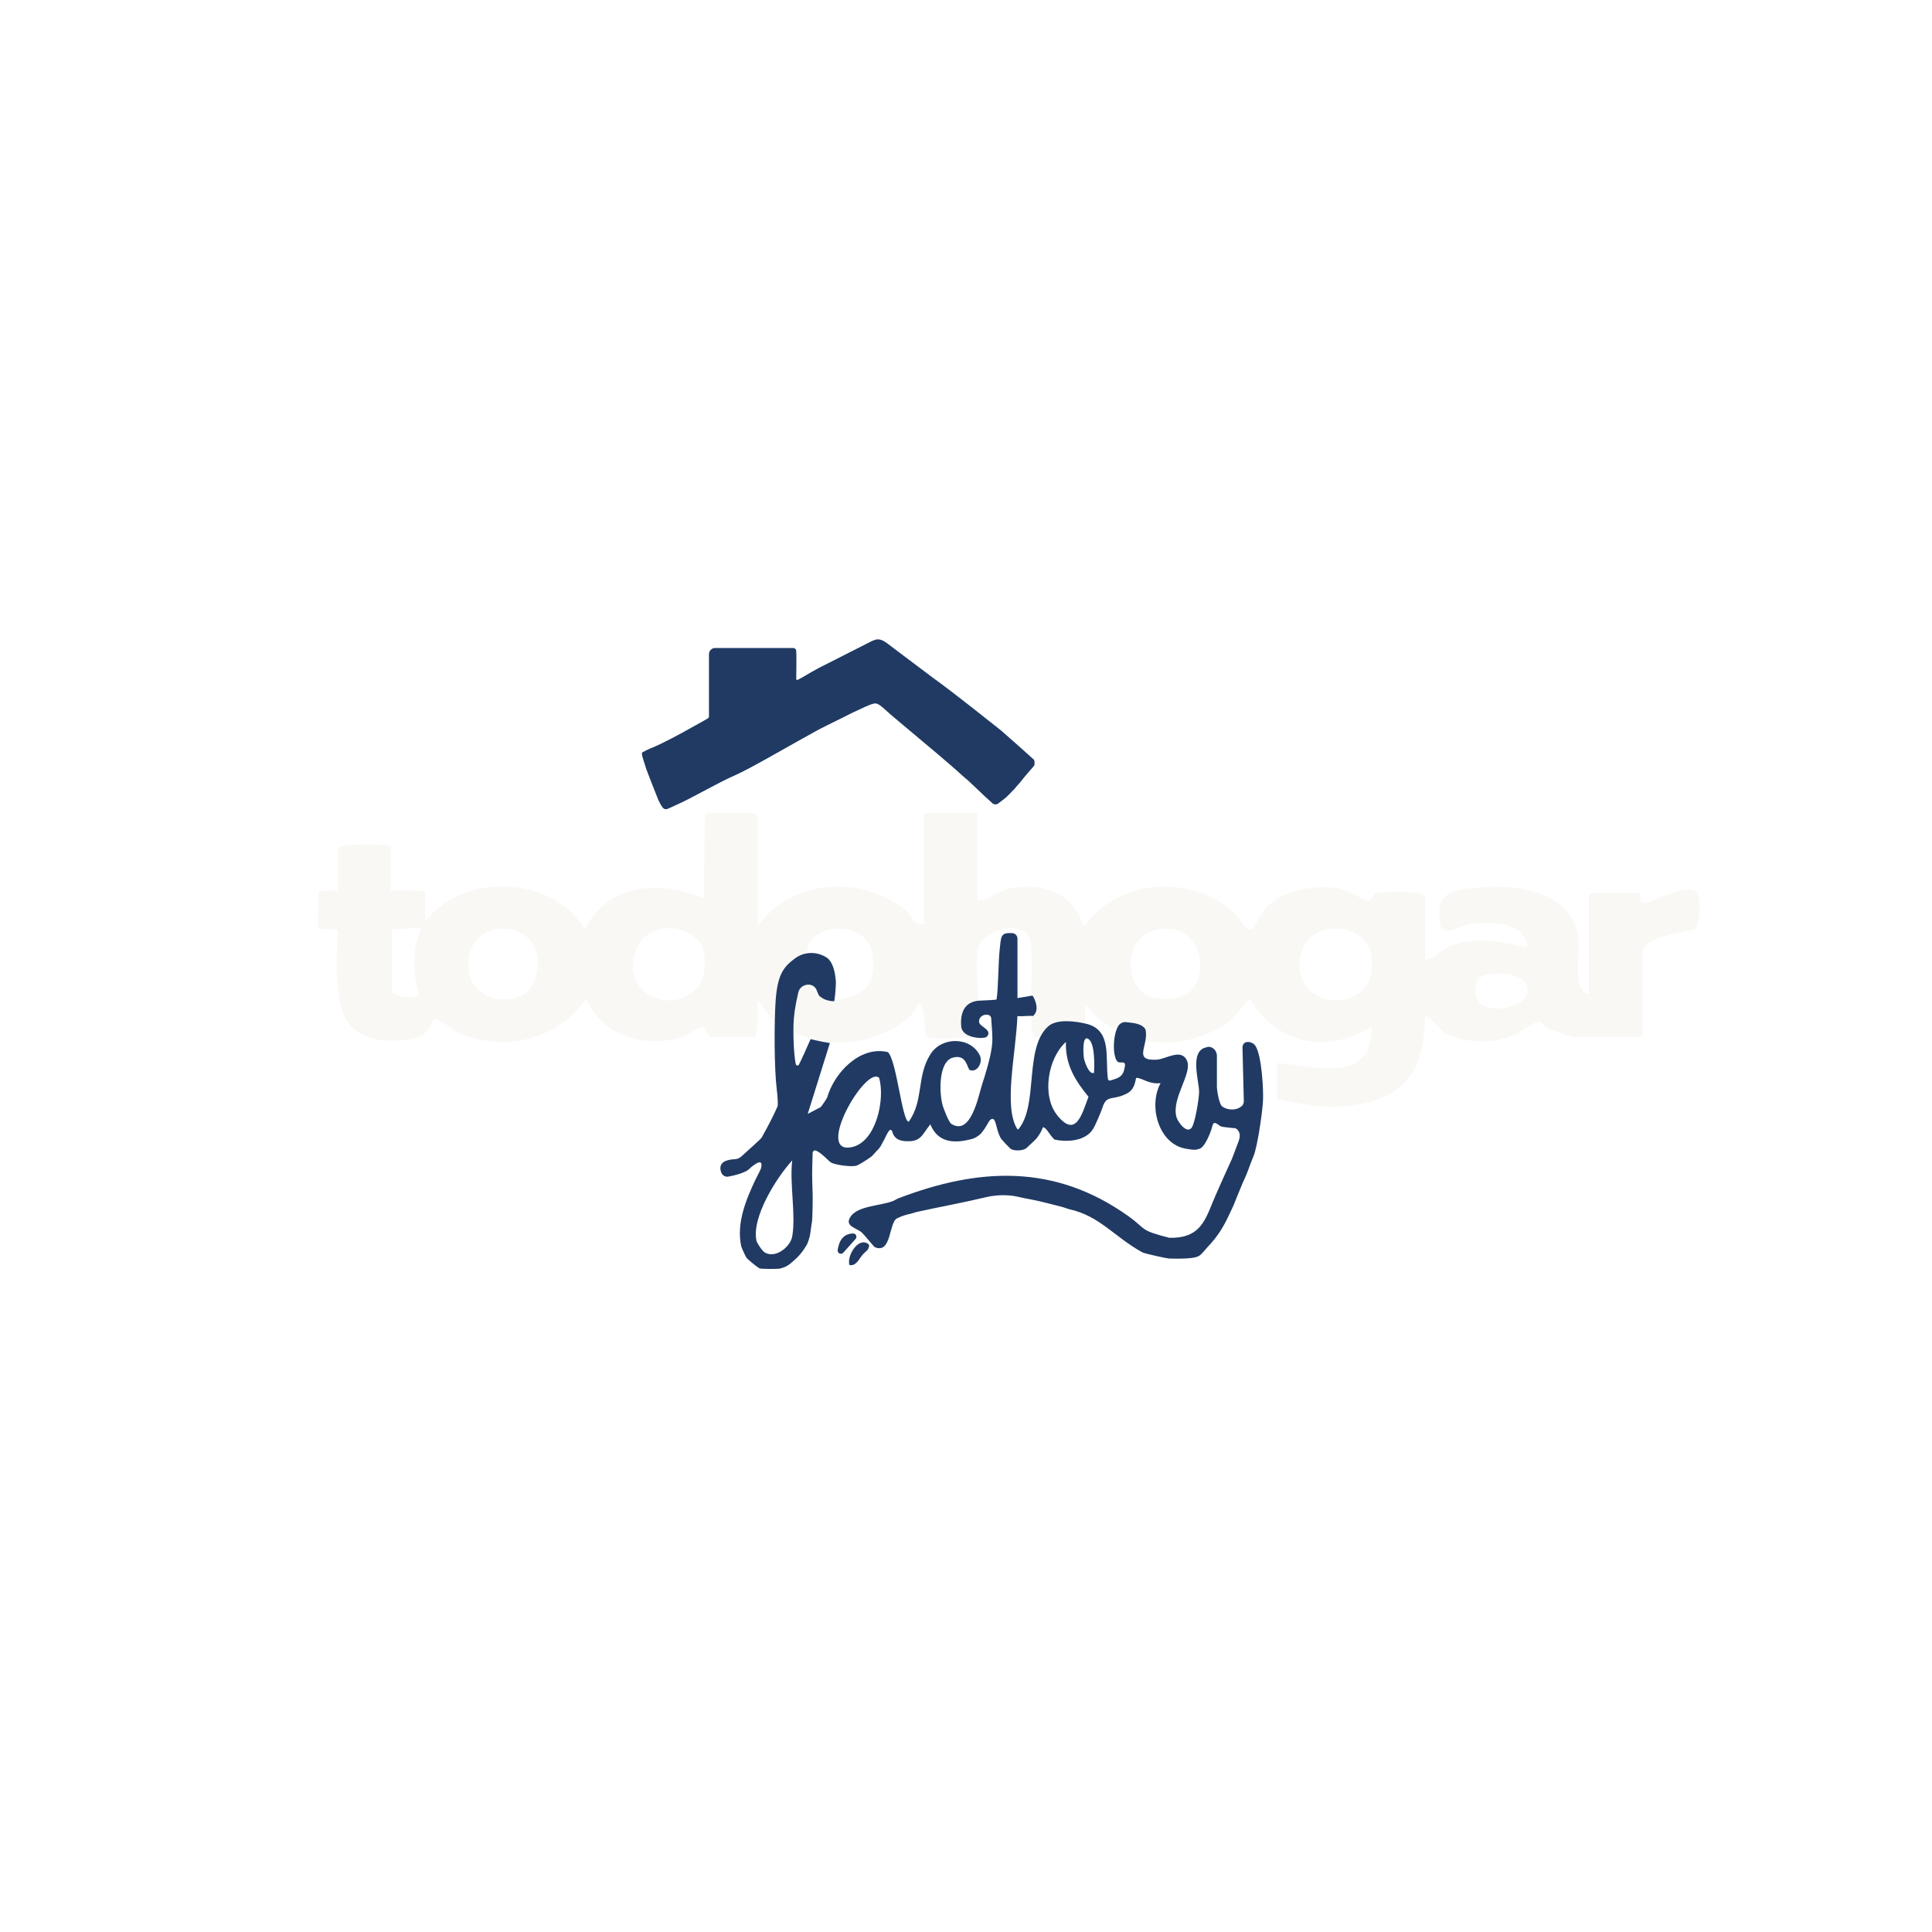
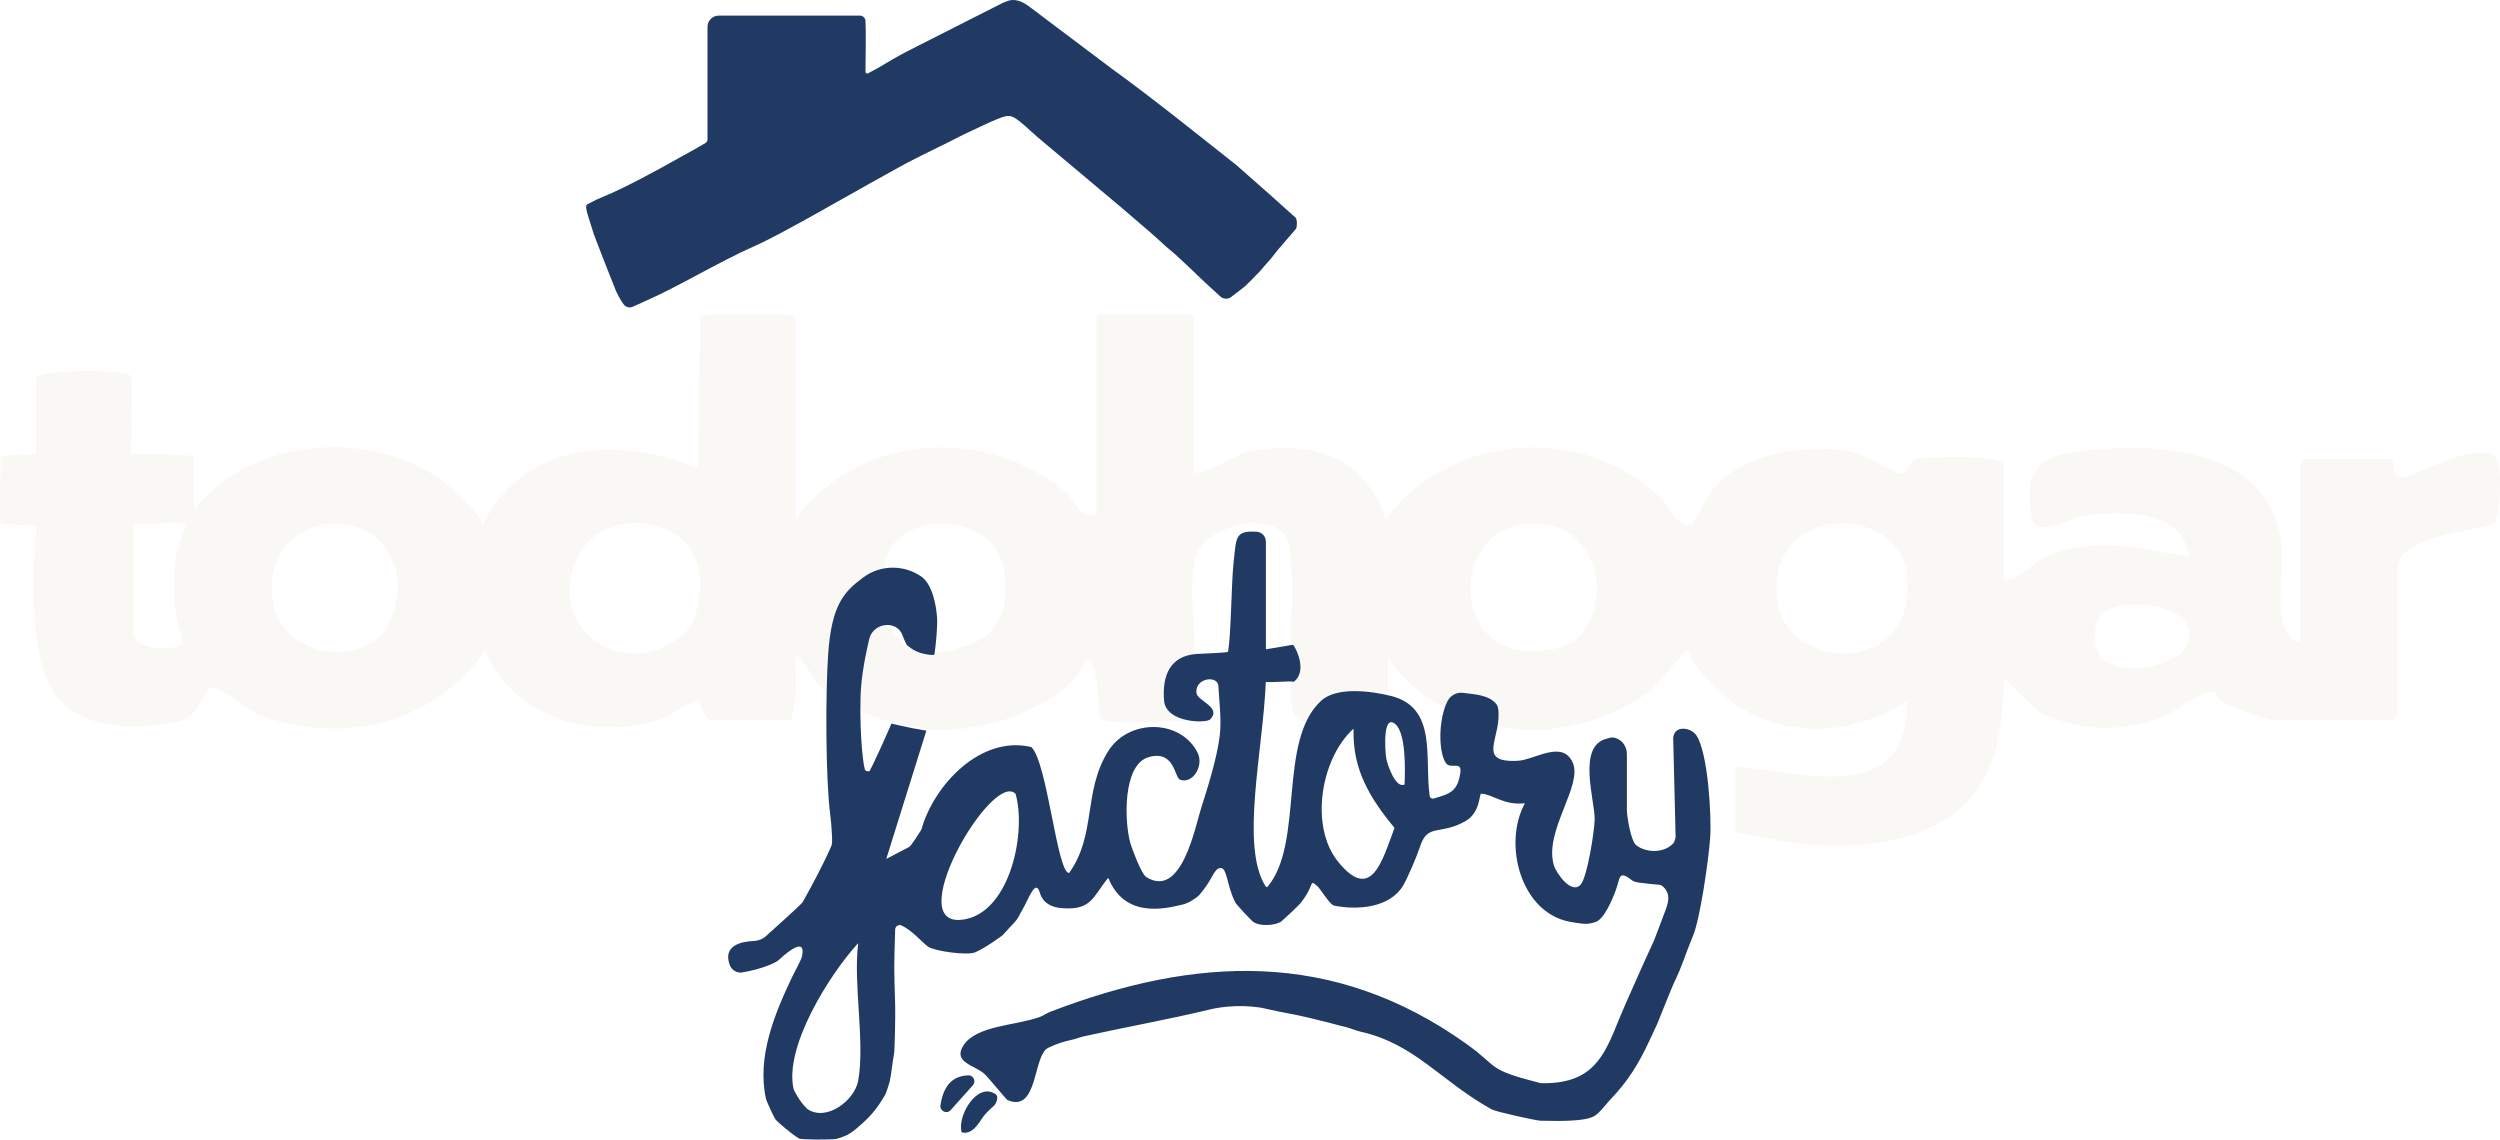
- <svg xmlns="http://www.w3.org/2000/svg" id="Capa_1" version="1.1" viewBox="0 0 750 750">
+ <svg xmlns="http://www.w3.org/2000/svg" id="Capa_1" data-name="Capa 1" viewBox="0 0 536.18 244.4">
  <defs>
    <style>
-       .st0 {
+       .cls-1 {
        fill: #203a63;
      }

-       .st1 {
+       .cls-2 {
        fill: #faf8f4;
      }
    </style>
  </defs>
-   <path class="st1" d="M300.96,393.38c1.22,8.65-4.92-4.15-6.86-4.76-.1,4.69.53,9.48-1,13.99h-17.38c-.69,0-1.96-3.72-3.05-3.97-.65-.15-6.12,3.32-7.93,3.91-14.17,4.62-31.35-.43-37.19-14.94-10.72,15.63-29.91,20.35-47.47,14.31-3.66-1.26-8.71-6.24-11.58-6.35l-2.48,4.17c-.95,1.6-2.51,2.76-4.32,3.17-10.39,2.3-20.86,1.16-26.04-5.25-6.85-8.48-4.79-32.32-4.39-36.34.03-.29-.22-.53-.5-.49-1.36.19-5.25-.2-6.64-.34-.31-.03-.55-.27-.57-.58-.2-2.41.06-11.2.06-13.3,0-1.46,7.62-.56,7.62-.99v-16.17c0-2.13,20.4-2.15,20.45-.45.06,2.19.04,13.53-.13,16.58.29.25,11.74-.06,13.37.47.19,1.42.02,11.39.25,11.45,14.95-18.89,49.05-17.73,61.88,3.12,6.75-13.16,19.09-17.43,33.41-15.52,4.58.61,8.84,2.13,12.76,3.52l.38-31.85c.19-1.02,1.77-1.15,2.1-1.15h16.88c.82,0,1.49.68,1.49,1.5v42.5c13.26-18.51,40.57-20.22,57.81-6.01,2.13,1.75,2.7,5.81,6.73,5.01v-42c.01-1.23,1.12-1,1.45-1h18.71c.38,0,.7.32.7.7v33.3c4.64-.12,8.15-4,12.65-4.76,13.14-2.23,24.17,1.47,28.55,14.76,13.72-18.72,42.62-20.64,59.11-4.52,1.99,1.94,3.14,6.14,6.4,5.56.53-.09,3.63-6.88,5.99-9.03,6.91-6.3,18.56-8.19,27.56-6.76,3.5.56,9.75,4.83,11.21,4.8,2.4-.06,1.48-2.83,3.89-3.12,2.19-.26,18.41-1.09,18.41,1.58v24.5c4.14-.13,5.59-3.86,9.96-5.47,10.68-3.95,19.08-1.25,29.76.47-1.06-10.09-14.45-9.92-22.25-8.91-3.55.46-10.66,5.25-11.5.41-2.05-11.82,2.79-13.45,13.41-14.49,12.33-1.2,31-.21,37.66,12.06,4.71,8.68,1.29,15.71,2.6,24.38.2,1.32,1.87,5.4,3.92,4.55v-37.5c0-.82.67-1.5,1.49-1.5h18.37c.21,0-.4,3.32,1.59,3.96s15.43-7.94,20.32-4.52c1.65,1.16,1.31,13.21-.28,14.35-2.21,1.6-20.64,2.28-20.64,9.71v31c0,.83-.67,1.5-1.49,1.5h-24.82c-1.66,0-8.57-2.52-10.54-3.42s-1.71-2.79-3.27-2.62c-3.22.35-7.14,4.24-10.54,5.51-8.79,3.28-17.29,2.81-25.86-.92l-7.87-7.56c-.23,17.12-4.34,29.63-22.06,34.29-12.22,3.22-23.48,1.4-35.54-1.3v-14c14.52,1.21,37.29,8.67,36.73-14-16.77,10.65-37.38,6.77-47.17-10.99l-7.47,8.44c-8.15,6.64-23.65,10.91-33.72,7.56-2.57-.85-6.81-2.2-8.94-3-6.38-2.4-9.65-5.9-13.89-11v12c-4.21-1.03-11.55-2.03-14.9,1-6.63,1.69-5.37-3.44-5.96-4-.04-3.35.09-6.51,0-8-.36-5.68,1.29-24.49-1.29-27.71-4.09-5.1-17.15-1.82-19.12,4.66-1.98,6.53.54,17.93-.44,25.05.25,2.81.15,4.24.33,7.44.08,1.48-1.07,2.74-2.55,2.76-5.56.08-16.52.96-17.71-.63-.77-1.04-.43-14.62-3.44-12.1-.64,1.23-1.18,2.63-2.05,3.55-7.36,7.71-20.59,11.75-31.19,11-.78-.06-4.78-.78-5.96-1-3.17-.6-6.79-2.08-9.93-3,0-7.44-.84-15.78,5.46-20.98,4.88,8.78,8.62,10.2,18.37,6.98,7.74-2.56,8.99-8.65,7.88-16.44-1.49-10.43-17.49-13.07-23.78-5.09-1.9,2.41-1.37,4.46-1.97,5.52-5.23,9.29-10.97,8.15-11.99,22.77ZM152.09,360.61v23.5c0,3.7,9.51,3.6,10.51,2.15.34-.48-1.38-5.43-1.62-8.11-.26-2.89-.13-7.03.12-9.96.16-1.86,2.17-6.71,2.19-7.69.02-.68-8.91.43-11.21.1ZM205.38,384.27c1.84-1.96,3.23-6.52,3.35-9.21.92-20.67-30.61-19.05-26.6,2.82,1.86,10.14,16.69,13.39,23.25,6.39ZM270.91,364.96c-6.77-7.07-20.04-6.15-23.96,3.68-6.31,15.81,11.91,25.89,23.25,15.41,4.22-3.89,4.58-15.06.72-19.09ZM461.59,385.3c7.95-7.31,4.71-23.48-7.13-24.72-19.36-2.02-20.33,25.13-5.01,27.05,3.44.43,9.49.1,12.14-2.33ZM529.08,384.27c3.33-3.33,3.88-8.67,3.33-13.19-1.75-14.42-29.38-15.54-27.85,5,.91,12.18,16.62,16.07,24.52,8.19ZM573.43,380.88c-4.85,15.19,17.64,11.53,19.39,5.01,2.52-9.39-17.84-9.85-19.39-5.01Z" />
-   <path class="st0" d="M453.8,480.51c11.27.29,13.7-5.69,16.92-13.71,1.06-2.64,5.3-12.06,5.3-12.06l2.19-4.81,1.19-3.1,1.49-3.99c.1-.57,1.12-2.61-.58-4.35-.78-.79-.92-.41-3.8-.82-.7-.1-2.33-.14-3-.66-3.07-2.37-2.44-.49-3.63,2.5-.48,1.21-2.28,5.87-4.25,6.45-1.32.39-1.78.62-5.47-.07-10.5-1.94-14.39-16.63-9.66-25.35.02-.03,0-.06-.04-.06-4.43.51-6.91-1.98-9.3-2.06-.47-.01-.13,4.06-3.4,5.9-5.55,3.13-8.1.35-9.74,5.52-.52,1.65-2.68,6.76-3.62,8.31-2.85,4.74-9.75,5.31-14.84,4.27-.84-.17-2.94-3.68-3.6-4.22-1.83-1.48-.32-.4-3.55,3.7-.39.5-3.89,3.77-4.11,3.92-1.35.92-4.78,1.14-6.16,0-.46-.39-3.45-3.55-3.71-4.06-1.93-3.71-1.7-7.66-3.31-7.39-.48.08-.73.4-.75.42-1.13,1.29-1.07,2.25-3.65,5.34-.27.32-1.53,1.24-2.19,1.54-1.08.5-1.09.47-2.89.87-6.35,1.41-11.78.42-14.44-5.97-.02-.05-.08-.06-.12-.02-3.29,4.14-3.57,6.94-9.91,6.42-3.97-.32-4.55-2.91-4.73-3.49-.9-2.8-2.43,1.68-3.6,3.68-.48.81-.44.83-.93,1.71-.51.92-1.56,1.91-1.91,2.27s-.86,1.01-1.51,1.66c0,0-3.23,2.45-5.81,3.63-1.66.76-8.79-.22-10.17-1.21-1.27-.91-3.45-3.53-5.7-4.54-.62-.28-1.32.19-1.34.87-.26,8.58-.26,7.53,0,16.22.06,1.88-.08,9.69-.25,10.51-.31,1.47-.56,4.26-.89,5.73-.15.68-.83,2.68-1.01,3-1.95,3.31-3.31,4.81-6.05,7.14-.68.57-.81.73-2.09,1.47-.32.18-1.6.66-2.27.82-1.02.25-7.64.19-8.04-.05-1.71-1.01-4.71-3.63-5.07-4.11-.23-.3-1.88-3.69-2.06-4.51-1.94-8.96,1.89-18.17,5.64-26.06.54-1.14,1.9-3.53,2.08-4.32,1.2-5.28-4.96.71-4.96.71-.73.65-3.7,1.96-7.88,2.67-1.05.18-2.21-.52-2.6-1.52-1.68-4.39,2.7-5.14,5.1-5.23.99-.04,1.93-.41,2.67-1.08,2.42-2.17,7.6-6.84,7.83-7.24,2.03-3.61,4.64-8.51,6.16-12.06.17-.4.23-.94.08-3.19-.11-1.53-.07-1.53-.31-3.41-1.02-7.99-1.04-26.11-.45-34.57.74-10.58,3.36-13.31,7.48-16.4,3.74-2.8,8.86-2.82,12.67-.1l.3.28s.26.25.26.25c1.78,1.99,2.42,5.49,2.63,7.96.18,2.05-.3,6.32-.48,7.62-.1.7-.14.58-.3.58-.23,0-.81,0-1.16-.07-.53-.1-.88-.18-1.23-.25-.43-.09-1.41-.51-1.41-.52-.47-.21-1.32-.8-1.82-1.19-.08-.06-.62-1.12-.97-2.12-1.22-3.44-6.34-2.8-7.17.75-1.29,5.59-1.77,9.17-1.86,12.54-.22,8.4.67,15.43,1.04,15.63s.65.24.84.17c.28-.1,4.01-8.43,4.76-10.23,0-.02.47.13.57.15.04,0,3.04.71,3.86.85s1.47.25,1.61.28c.08.02,1.44.25,1.44.25l-8.57,27.41s-.05.13.07.05l4.79-2.5c.48-.24,2.49-3.49,2.54-3.57,0,0,.11-.23.12-.23,2.68-9.53,12.72-20.21,23.54-17.64.01,0,.02,0,.03.01,3.4,3.2,5.49,26.78,8.05,27.01.02,0,.04-.01.06-.03,5.91-8.26,2.92-17.57,8.44-26.21,4.41-6.91,15.57-6.79,19.14.52,1.27,2.59-.91,6.64-3.76,5.73-1.28-.41-1.11-6.46-6.76-4.87s-5.25,13.99-3.9,18.6c.21.72,2.26,6.41,3.36,7.11,7.64,4.83,10.54-10.97,11.86-15.04,1.24-3.84,3.33-10.43,3.91-15.26.41-3.42-.1-7.05-.3-10.79-.32-2.25-5.07-1.53-4.69,1.63.22,1.77,5.42,2.99,2.98,5.63-.88.95-9.54.79-9.93-4-.45-5.41,1.33-9.6,6.95-10,1.49-.11,6.74-.25,6.78-.49.66-3.85.69-14.61,1.17-19,.6-5.46.25-7.05,5-6.72,1.1.08,1.94,1.02,1.94,2.13v23.03s.02.05.05.04l5.52-.93c.18-.02.3-.01.41.16.84,1.27,2.75,5.63,0,7.75-.02.02-.04.02-.07,0-.51-.26-4.66.21-5.89.02-.02,0-.04.01-.04.04-.61,14.75-5.47,35.09-.1,43.72.21.34.44.22.46.19,7.94-9.4,2.12-31.42,11.56-39.95,3.36-3.03,10.69-2.03,14.89-1,10.1,2.48,7.16,13.49,8.34,21.48.06.4.46.64.84.53,3.48-1,5.13-1.47,5.73-5.51.39-2.69-2.1-.66-3.09-2.09-1.64-2.37-1.63-9.39.33-13.27.63-1.25,1.98-1.98,3.36-1.79,2.31.32,5.54.38,7.16,2.45.15.19.29.55.33.79,1.01,6.22-5.01,11.79,4.21,11.33,3.66-.19,9.57-4.57,11.8.37s-6.2,14.68-4.05,22c.51,1.74,3.87,6.51,5.82,4.1,1.37-1.7,2.91-11.4,2.94-13.93.04-4.17-3.86-15.81,2.66-17.3.46-.11.9-.4,1.81-.13,1.48.44,2.44,1.87,2.44,3.42v12.06c0,1.2.82,6.65,2.05,7.56,2.18,1.62,5.91,1.69,7.92-.46.27-.32.5-1.22.48-1.5l-.52-21.1c.27-2.85,3.83-2.22,4.96-.57,2.56,3.75,3.3,17.73,2.97,22.06-.39,5.2-2.19,17.35-3.63,20.83-1.99,4.81-2.13,6.09-4.18,10.33-.41.85-3.52,8.65-3.52,8.65l-1.75,3.75c-2.34,5.01-4.58,8.61-8.4,12.59-.37.39-1.88,2.25-2.44,2.73-.94.81-1.46,2.06-12.52,1.73-.8-.02-9.44-1.89-10.42-2.43-11.02-6.12-16.43-14.08-28.26-16.7-.75-.17-2.25-.78-2.98-.95-2.04-.47-3.11-.84-5.16-1.31-.74-.17-2.04-.51-2.8-.69-4.16-1-5.33-1.01-9.52-2-.91-.22-5.98-1.15-11.87.26-9.57,2.28-17.99,3.75-26.9,5.73-.75.17-1.46.48-2.21.65-1.93.44-3.32.8-5.43,1.82-3.29,1.6-2.1,13.99-8.67,11.21-.35-.15-4-4.72-5-5.64-2.05-1.87-6.82-2.42-4.51-6.07,2.74-4.32,11.26-4.26,16.37-6.12.82-.3,1.53-.84,2.32-1.14,30.98-11.87,60.5-13.51,89.09,6.82,7.38,5.25,4.17,5.47,15.96,8.49M422.71,403.48c-2.69-2.23-2.2,5.68-1.91,7.43.16.95,1.89,6.45,3.89,5.56,0,0,.02-.01.02-.02.15-3.05.35-11.02-2-12.97ZM410.37,432.9c7.28,9.11,9.6-.28,12.18-7.1,0-.01,0-.03,0-.04-5.23-6.37-9.02-12.49-8.77-21.17,0-.04-.05-.07-.08-.04-7.05,6.5-9.27,20.91-3.32,28.35ZM341.3,418.47s0-.01-.01-.02c-5.11-5.16-25.3,29.91-10.65,26.87,9.53-1.98,12.99-18.6,10.66-26.85ZM307.54,479.97c1.48-8.28-1.08-20.61-.01-29.39,0-.03-.03-.05-.06-.03-6.09,6.67-15.84,22.17-13.79,31.21.06.25,1.13,2.51,2.88,4.22.01.01,0,.03.02.04,4.12,2.86,10.2-1.81,10.96-6.04Z" />
-   <path class="st0" d="M249.69,294.78c-.44-1.37-.7-2.52-.29-2.74,1.99-1.03,2.29-1.18,3.19-1.54,4.48-1.78,12.12-5.92,16.65-8.5.95-.54,4.36-2.38,5.56-3.14.26-.17.42-.45.42-.76v-24.15c0-1.32,1.07-2.4,2.38-2.4h30.32c.62,0,1.13.48,1.18,1.1.13,1.89.03,8.76,0,10.93,0,.3.31.49.57.34l2.11-1.14c1.88-1.12,4.47-2.65,6.01-3.44,2.86-1.46,18.69-9.48,20.75-10.52.24-.12.62-.22.82-.31,1.73-.79,3.48.05,4.92,1.14l17.56,13.22c8.63,6.16,23.86,18.44,24.76,19.11.03.02,1.99,1.57,2.02,1.6l7.25,6.39,5.5,4.94c.33.33.34,2.02.05,2.37-1.24,1.52-3.98,4.51-4.72,5.58-.58.84-2.3,2.61-2.87,3.38-.2.26-3.53,3.65-3.8,3.74l-2.53,1.94c-.64.49-1.65.45-2.25-.1l-2.67-2.44c-.52-.49-3.55-3.32-3.96-3.76-.03-.03-2.96-2.77-2.99-2.79l-2.05-1.74-2.35-2.13c-.12-.1-2.48-2.2-2.73-2.38-.02-.01-.04-.03-.05-.04-.37-.32-4.58-3.95-4.61-3.95l-15.29-12.84s-2.72-2.3-2.74-2.31l-2.65-2.38c-3.06-2.6-3.15-2.42-7.18-.74-.02,0-2.61,1.22-2.63,1.23-3.33,1.5-5.24,2.55-6.09,2.97-11.61,5.72-7.43,3.62-17.23,9.03-5.32,2.94-19.17,10.99-24.53,13.34-7.85,3.45-16.51,8.8-23.85,11.99-.31.14-1.5.67-2.46,1.11-.66.3-1.44.12-1.9-.45-.83-1.04-1.64-2.82-1.71-2.96-.08-.15-1.63-4.11-1.63-4.11,0,0-2.94-7.5-3.09-7.97" />
-   <path class="st0" d="M336.65,485.36c-.14.15-1.35,1.09-2.35,2.42-.72.96-2.18,3.9-4.56,3.28-1.06-3.49,3.37-10.99,7.32-8.15.7.51.07,1.95-.4,2.45Z" />
-   <path class="st0" d="M332.14,480.95l-4.77,5.34c-.85.95-2.39.19-2.19-1.07.58-3.66,2.18-6.27,5.99-6.39,1.1-.03,1.7,1.3.96,2.13Z" />
+   <path class="cls-2" d="M177.48,145.18c1.22,8.65-4.92-4.15-6.86-4.76-.1,4.69.53,9.48-1,13.99h-17.38c-.69,0-1.96-3.72-3.05-3.97-.65-.15-6.12,3.32-7.93,3.91-14.17,4.62-31.35-.43-37.19-14.94-10.72,15.63-29.91,20.35-47.47,14.31-3.66-1.26-8.71-6.24-11.58-6.35l-2.48,4.17c-.95,1.6-2.51,2.76-4.32,3.17-10.39,2.3-20.86,1.16-26.04-5.25-6.85-8.48-4.79-32.32-4.39-36.34.03-.29-.22-.53-.5-.49-1.36.19-5.25-.2-6.64-.34-.31-.03-.55-.27-.57-.58-.2-2.41.06-11.2.06-13.3,0-1.46,7.62-.56,7.62-.99v-16.17c0-2.13,20.4-2.15,20.45-.45.06,2.19.04,13.53-.13,16.58.29.25,11.74-.06,13.37.47.19,1.42.02,11.39.25,11.45,14.95-18.89,49.05-17.73,61.88,3.12,6.75-13.16,19.09-17.43,33.41-15.52,4.58.61,8.84,2.13,12.76,3.52l.38-31.85c.19-1.02,1.77-1.15,2.1-1.15h16.88c.82,0,1.49.68,1.49,1.5v42.5c13.26-18.51,40.57-20.22,57.81-6.01,2.13,1.75,2.7,5.81,6.73,5.01v-42c.01-1.23,1.12-1,1.45-1h18.71c.38,0,.7.32.7.7v33.3c4.64-.12,8.15-4,12.65-4.76,13.14-2.23,24.17,1.47,28.55,14.76,13.72-18.72,42.62-20.64,59.11-4.52,1.99,1.94,3.14,6.14,6.4,5.56.53-.09,3.63-6.88,5.99-9.03,6.91-6.3,18.56-8.19,27.56-6.76,3.5.56,9.75,4.83,11.21,4.8,2.4-.06,1.48-2.83,3.89-3.12,2.19-.26,18.41-1.09,18.41,1.58v24.5c4.14-.13,5.59-3.86,9.96-5.47,10.68-3.95,19.08-1.25,29.76.47-1.06-10.09-14.45-9.92-22.25-8.91-3.55.46-10.66,5.25-11.5.41-2.05-11.82,2.79-13.45,13.41-14.49,12.33-1.2,31-.21,37.66,12.06,4.71,8.68,1.29,15.71,2.6,24.38.2,1.32,1.87,5.4,3.92,4.55v-37.5c0-.82.67-1.5,1.49-1.5h18.37c.21,0-.4,3.32,1.59,3.96s15.43-7.94,20.32-4.52c1.65,1.16,1.31,13.21-.28,14.35-2.21,1.6-20.64,2.28-20.64,9.71v31c0,.83-.67,1.5-1.49,1.5h-24.82c-1.66,0-8.57-2.52-10.54-3.42s-1.71-2.79-3.27-2.62c-3.22.35-7.14,4.24-10.54,5.51-8.79,3.28-17.29,2.81-25.86-.92l-7.87-7.56c-.23,17.12-4.34,29.63-22.06,34.29-12.22,3.22-23.48,1.4-35.54-1.3v-14c14.52,1.21,37.29,8.67,36.73-14-16.77,10.65-37.38,6.77-47.17-10.99l-7.47,8.44c-8.15,6.64-23.65,10.91-33.72,7.56-2.57-.85-6.81-2.2-8.94-3-6.38-2.4-9.65-5.9-13.89-11v12c-4.21-1.03-11.55-2.03-14.9,1-6.63,1.69-5.37-3.44-5.96-4-.04-3.35.09-6.51,0-8-.36-5.68,1.29-24.49-1.29-27.71-4.09-5.1-17.15-1.82-19.12,4.66-1.98,6.53.54,17.93-.44,25.05.25,2.81.15,4.24.33,7.44.08,1.48-1.07,2.74-2.55,2.76-5.56.08-16.52.96-17.71-.63-.77-1.04-.43-14.62-3.44-12.1-.64,1.23-1.18,2.63-2.05,3.55-7.36,7.71-20.59,11.75-31.19,11-.78-.06-4.78-.78-5.96-1-3.17-.6-6.79-2.08-9.93-3,0-7.44-.84-15.78,5.46-20.98,4.88,8.78,8.62,10.2,18.37,6.98,7.74-2.56,8.99-8.65,7.88-16.44-1.49-10.43-17.49-13.07-23.78-5.09-1.9,2.41-1.37,4.46-1.97,5.52-5.23,9.29-10.97,8.15-11.99,22.77v-.02ZM28.61,112.41v23.5c0,3.7,9.51,3.6,10.51,2.15.34-.48-1.38-5.43-1.62-8.11-.26-2.89-.13-7.03.12-9.96.16-1.86,2.17-6.71,2.19-7.69.02-.68-8.91.43-11.21.1h.01ZM81.9,136.07c1.84-1.96,3.23-6.52,3.35-9.21.92-20.67-30.61-19.05-26.6,2.82,1.86,10.14,16.69,13.39,23.25,6.39h0ZM147.43,116.76c-6.77-7.07-20.04-6.15-23.96,3.68-6.31,15.81,11.91,25.89,23.25,15.41,4.22-3.89,4.58-15.06.72-19.09h-.01ZM338.11,137.1c7.95-7.31,4.71-23.48-7.13-24.72-19.36-2.02-20.33,25.13-5.01,27.05,3.44.43,9.49.1,12.14-2.33ZM405.6,136.07c3.33-3.33,3.88-8.67,3.33-13.19-1.75-14.42-29.38-15.54-27.85,5,.91,12.18,16.62,16.07,24.52,8.19ZM449.95,132.68c-4.85,15.19,17.64,11.53,19.39,5.01,2.52-9.39-17.84-9.85-19.39-5.01Z" />
+   <path class="cls-1" d="M330.32,232.31c11.27.29,13.7-5.69,16.92-13.71,1.06-2.64,5.3-12.06,5.3-12.06l2.19-4.81,1.19-3.1,1.49-3.99c.1-.57,1.12-2.61-.58-4.35-.78-.79-.92-.41-3.8-.82-.7-.1-2.33-.14-3-.66-3.07-2.37-2.44-.49-3.63,2.5-.48,1.21-2.28,5.87-4.25,6.45-1.32.39-1.78.62-5.47-.07-10.5-1.94-14.39-16.63-9.66-25.35.02-.03,0-.06-.04-.06-4.43.51-6.91-1.98-9.3-2.06-.47-.01-.13,4.06-3.4,5.9-5.55,3.13-8.1.35-9.74,5.52-.52,1.65-2.68,6.76-3.62,8.31-2.85,4.74-9.75,5.31-14.84,4.27-.84-.17-2.94-3.68-3.6-4.22-1.83-1.48-.32-.4-3.55,3.7-.39.5-3.89,3.77-4.11,3.92-1.35.92-4.78,1.14-6.16,0-.46-.39-3.45-3.55-3.71-4.06-1.93-3.71-1.7-7.66-3.31-7.39-.48.08-.73.4-.75.42-1.13,1.29-1.07,2.25-3.65,5.34-.27.32-1.53,1.24-2.19,1.54-1.08.5-1.09.47-2.89.87-6.35,1.41-11.78.42-14.44-5.97-.02-.05-.08-.06-.12-.02-3.29,4.14-3.57,6.94-9.91,6.42-3.97-.32-4.55-2.91-4.73-3.49-.9-2.8-2.43,1.68-3.6,3.68-.48.81-.44.83-.93,1.71-.51.92-1.56,1.91-1.91,2.27s-.86,1.01-1.51,1.66c0,0-3.23,2.45-5.81,3.63-1.66.76-8.79-.22-10.17-1.21-1.27-.91-3.45-3.53-5.7-4.54-.62-.28-1.32.19-1.34.87-.26,8.58-.26,7.53,0,16.22.06,1.88-.08,9.69-.25,10.51-.31,1.47-.56,4.26-.89,5.73-.15.68-.83,2.68-1.01,3-1.95,3.31-3.31,4.81-6.05,7.14-.68.57-.81.73-2.09,1.47-.32.18-1.6.66-2.27.82-1.02.25-7.64.19-8.04-.05-1.71-1.01-4.71-3.63-5.07-4.11-.23-.3-1.88-3.69-2.06-4.51-1.94-8.96,1.89-18.17,5.64-26.06.54-1.14,1.9-3.53,2.08-4.32,1.2-5.28-4.96.71-4.96.71-.73.65-3.7,1.96-7.88,2.67-1.05.18-2.21-.52-2.6-1.52-1.68-4.39,2.7-5.14,5.1-5.23.99-.04,1.93-.41,2.67-1.08,2.42-2.17,7.6-6.84,7.83-7.24,2.03-3.61,4.64-8.51,6.16-12.06.17-.4.23-.94.08-3.19-.11-1.53-.07-1.53-.31-3.41-1.02-7.99-1.04-26.11-.45-34.57.74-10.58,3.36-13.31,7.48-16.4,3.74-2.8,8.86-2.82,12.67-.1l.3.28.26.25c1.78,1.99,2.42,5.49,2.63,7.96.18,2.05-.3,6.32-.48,7.62-.1.7-.14.58-.3.58-.23,0-.81,0-1.16-.07-.53-.1-.88-.18-1.23-.25-.43-.09-1.41-.51-1.41-.52-.47-.21-1.32-.8-1.82-1.19-.08-.06-.62-1.12-.97-2.12-1.22-3.44-6.34-2.8-7.17.75-1.29,5.59-1.77,9.17-1.86,12.54-.22,8.4.67,15.43,1.04,15.63s.65.24.84.17c.28-.1,4.01-8.43,4.76-10.23,0-.02.47.13.57.15.04,0,3.04.71,3.86.85s1.47.25,1.61.28c.08.02,1.44.25,1.44.25l-8.57,27.41s-.05.13.07.05l4.79-2.5c.48-.24,2.49-3.49,2.54-3.57,0,0,.11-.23.12-.23,2.68-9.53,12.72-20.21,23.54-17.64.01,0,.02,0,.03.01,3.4,3.2,5.49,26.78,8.05,27.01.02,0,.04-.01.06-.03,5.91-8.26,2.92-17.57,8.44-26.21,4.41-6.91,15.57-6.79,19.14.52,1.27,2.59-.91,6.64-3.76,5.73-1.28-.41-1.11-6.46-6.76-4.87s-5.25,13.99-3.9,18.6c.21.72,2.26,6.41,3.36,7.11,7.64,4.83,10.54-10.97,11.86-15.04,1.24-3.84,3.33-10.43,3.91-15.26.41-3.42-.1-7.05-.3-10.79-.32-2.25-5.07-1.53-4.69,1.63.22,1.77,5.42,2.99,2.98,5.63-.88.95-9.54.79-9.93-4-.45-5.41,1.33-9.6,6.95-10,1.49-.11,6.74-.25,6.78-.49.66-3.85.69-14.61,1.17-19,.6-5.46.25-7.05,5-6.72,1.1.08,1.94,1.02,1.94,2.13v23.03s.02.05.05.04l5.52-.93c.18-.02.3-.01.41.16.84,1.27,2.75,5.63,0,7.75-.02.02-.04.02-.07,0-.51-.26-4.66.21-5.89.02-.02,0-.04.01-.04.04-.61,14.75-5.47,35.09-.1,43.72.21.34.44.22.46.19,7.94-9.4,2.12-31.42,11.56-39.95,3.36-3.03,10.69-2.03,14.89-1,10.1,2.48,7.16,13.49,8.34,21.48.06.4.46.64.84.53,3.48-1,5.13-1.47,5.73-5.51.39-2.69-2.1-.66-3.09-2.09-1.64-2.37-1.63-9.39.33-13.27.63-1.25,1.98-1.98,3.36-1.79,2.31.32,5.54.38,7.16,2.45.15.19.29.55.33.79,1.01,6.22-5.01,11.79,4.21,11.33,3.66-.19,9.57-4.57,11.8.37s-6.2,14.68-4.05,22c.51,1.74,3.87,6.51,5.82,4.1,1.37-1.7,2.91-11.4,2.94-13.93.04-4.17-3.86-15.81,2.66-17.3.46-.11.9-.4,1.81-.13,1.48.44,2.44,1.87,2.44,3.42v12.06c0,1.2.82,6.65,2.05,7.56,2.18,1.62,5.91,1.69,7.92-.46.27-.32.5-1.22.48-1.5l-.52-21.1c.27-2.85,3.83-2.22,4.96-.57,2.56,3.75,3.3,17.73,2.97,22.06-.39,5.2-2.19,17.35-3.63,20.83-1.99,4.81-2.13,6.09-4.18,10.33-.41.85-3.52,8.65-3.52,8.65l-1.75,3.75c-2.34,5.01-4.58,8.61-8.4,12.59-.37.39-1.88,2.25-2.44,2.73-.94.81-1.46,2.06-12.52,1.73-.8-.02-9.44-1.89-10.42-2.43-11.02-6.12-16.43-14.08-28.26-16.7-.75-.17-2.25-.78-2.98-.95-2.04-.47-3.11-.84-5.16-1.31-.74-.17-2.04-.51-2.8-.69-4.16-1-5.33-1.01-9.52-2-.91-.22-5.98-1.15-11.87.26-9.57,2.28-17.99,3.75-26.9,5.73-.75.17-1.46.48-2.21.65-1.93.44-3.32.8-5.43,1.82-3.29,1.6-2.1,13.99-8.67,11.21-.35-.15-4-4.72-5-5.64-2.05-1.87-6.82-2.42-4.51-6.07,2.74-4.32,11.26-4.26,16.37-6.12.82-.3,1.53-.84,2.32-1.14,30.98-11.87,60.5-13.51,89.09,6.82,7.38,5.25,4.17,5.47,15.96,8.49M299.23,155.28c-2.69-2.23-2.2,5.68-1.91,7.43.16.95,1.89,6.45,3.89,5.56,0,0,.02-.01.02-.02.15-3.05.35-11.02-2-12.97ZM286.89,184.7c7.28,9.11,9.6-.28,12.18-7.1v-.04c-5.23-6.37-9.02-12.49-8.77-21.17,0-.04-.05-.07-.08-.04-7.05,6.5-9.27,20.91-3.32,28.35h-.01ZM217.82,170.27s0-.01-.01-.02c-5.11-5.16-25.3,29.91-10.65,26.87,9.53-1.98,12.99-18.6,10.66-26.85ZM184.06,231.77c1.48-8.28-1.08-20.61-.01-29.39,0-.03-.03-.05-.06-.03-6.09,6.67-15.84,22.17-13.79,31.21.06.25,1.13,2.51,2.88,4.22.01.01,0,.03.02.04,4.12,2.86,10.2-1.81,10.96-6.04h0Z" />
+   <path class="cls-1" d="M126.21,46.58c-.44-1.37-.7-2.52-.29-2.74,1.99-1.03,2.29-1.18,3.19-1.54,4.48-1.78,12.12-5.92,16.65-8.5.95-.54,4.36-2.38,5.56-3.14.26-.17.42-.45.42-.76V5.75c0-1.32,1.07-2.4,2.38-2.4h30.32c.62,0,1.13.48,1.18,1.1.13,1.89.03,8.76,0,10.93,0,.3.31.49.57.34l2.11-1.14c1.88-1.12,4.47-2.65,6.01-3.44,2.86-1.46,18.69-9.48,20.75-10.52.24-.12.62-.22.82-.31,1.73-.79,3.48.05,4.92,1.14l17.56,13.22c8.63,6.16,23.86,18.44,24.76,19.11.03.02,1.99,1.57,2.02,1.6l7.25,6.39,5.5,4.94c.33.33.34,2.02.05,2.37-1.24,1.52-3.98,4.51-4.72,5.58-.58.84-2.3,2.61-2.87,3.38-.2.26-3.53,3.65-3.8,3.74l-2.53,1.94c-.64.49-1.65.45-2.25-.1l-2.67-2.44c-.52-.49-3.55-3.32-3.96-3.76-.03-.03-2.96-2.77-2.99-2.79l-2.05-1.74-2.35-2.13c-.12-.1-2.48-2.2-2.73-2.38-.02-.01-.04-.03-.05-.04-.37-.32-4.58-3.95-4.61-3.95l-15.29-12.84s-2.72-2.3-2.74-2.31l-2.65-2.38c-3.06-2.6-3.15-2.42-7.18-.74-.02,0-2.61,1.22-2.63,1.23-3.33,1.5-5.24,2.55-6.09,2.97-11.61,5.72-7.43,3.62-17.23,9.03-5.32,2.94-19.17,10.99-24.53,13.34-7.85,3.45-16.51,8.8-23.85,11.99-.31.14-1.5.67-2.46,1.11-.66.3-1.44.12-1.9-.45-.83-1.04-1.64-2.82-1.71-2.96-.08-.15-1.63-4.11-1.63-4.11,0,0-2.94-7.5-3.09-7.97" />
+   <path class="cls-1" d="M213.17,237.16c-.14.15-1.35,1.09-2.35,2.42-.72.96-2.18,3.9-4.56,3.28-1.06-3.49,3.37-10.99,7.32-8.15.7.51.07,1.95-.4,2.45h-.01Z" />
+   <path class="cls-1" d="M208.66,232.75l-4.77,5.34c-.85.95-2.39.19-2.19-1.07.58-3.66,2.18-6.27,5.99-6.39,1.1-.03,1.7,1.3.96,2.13h.01Z" />
</svg>
